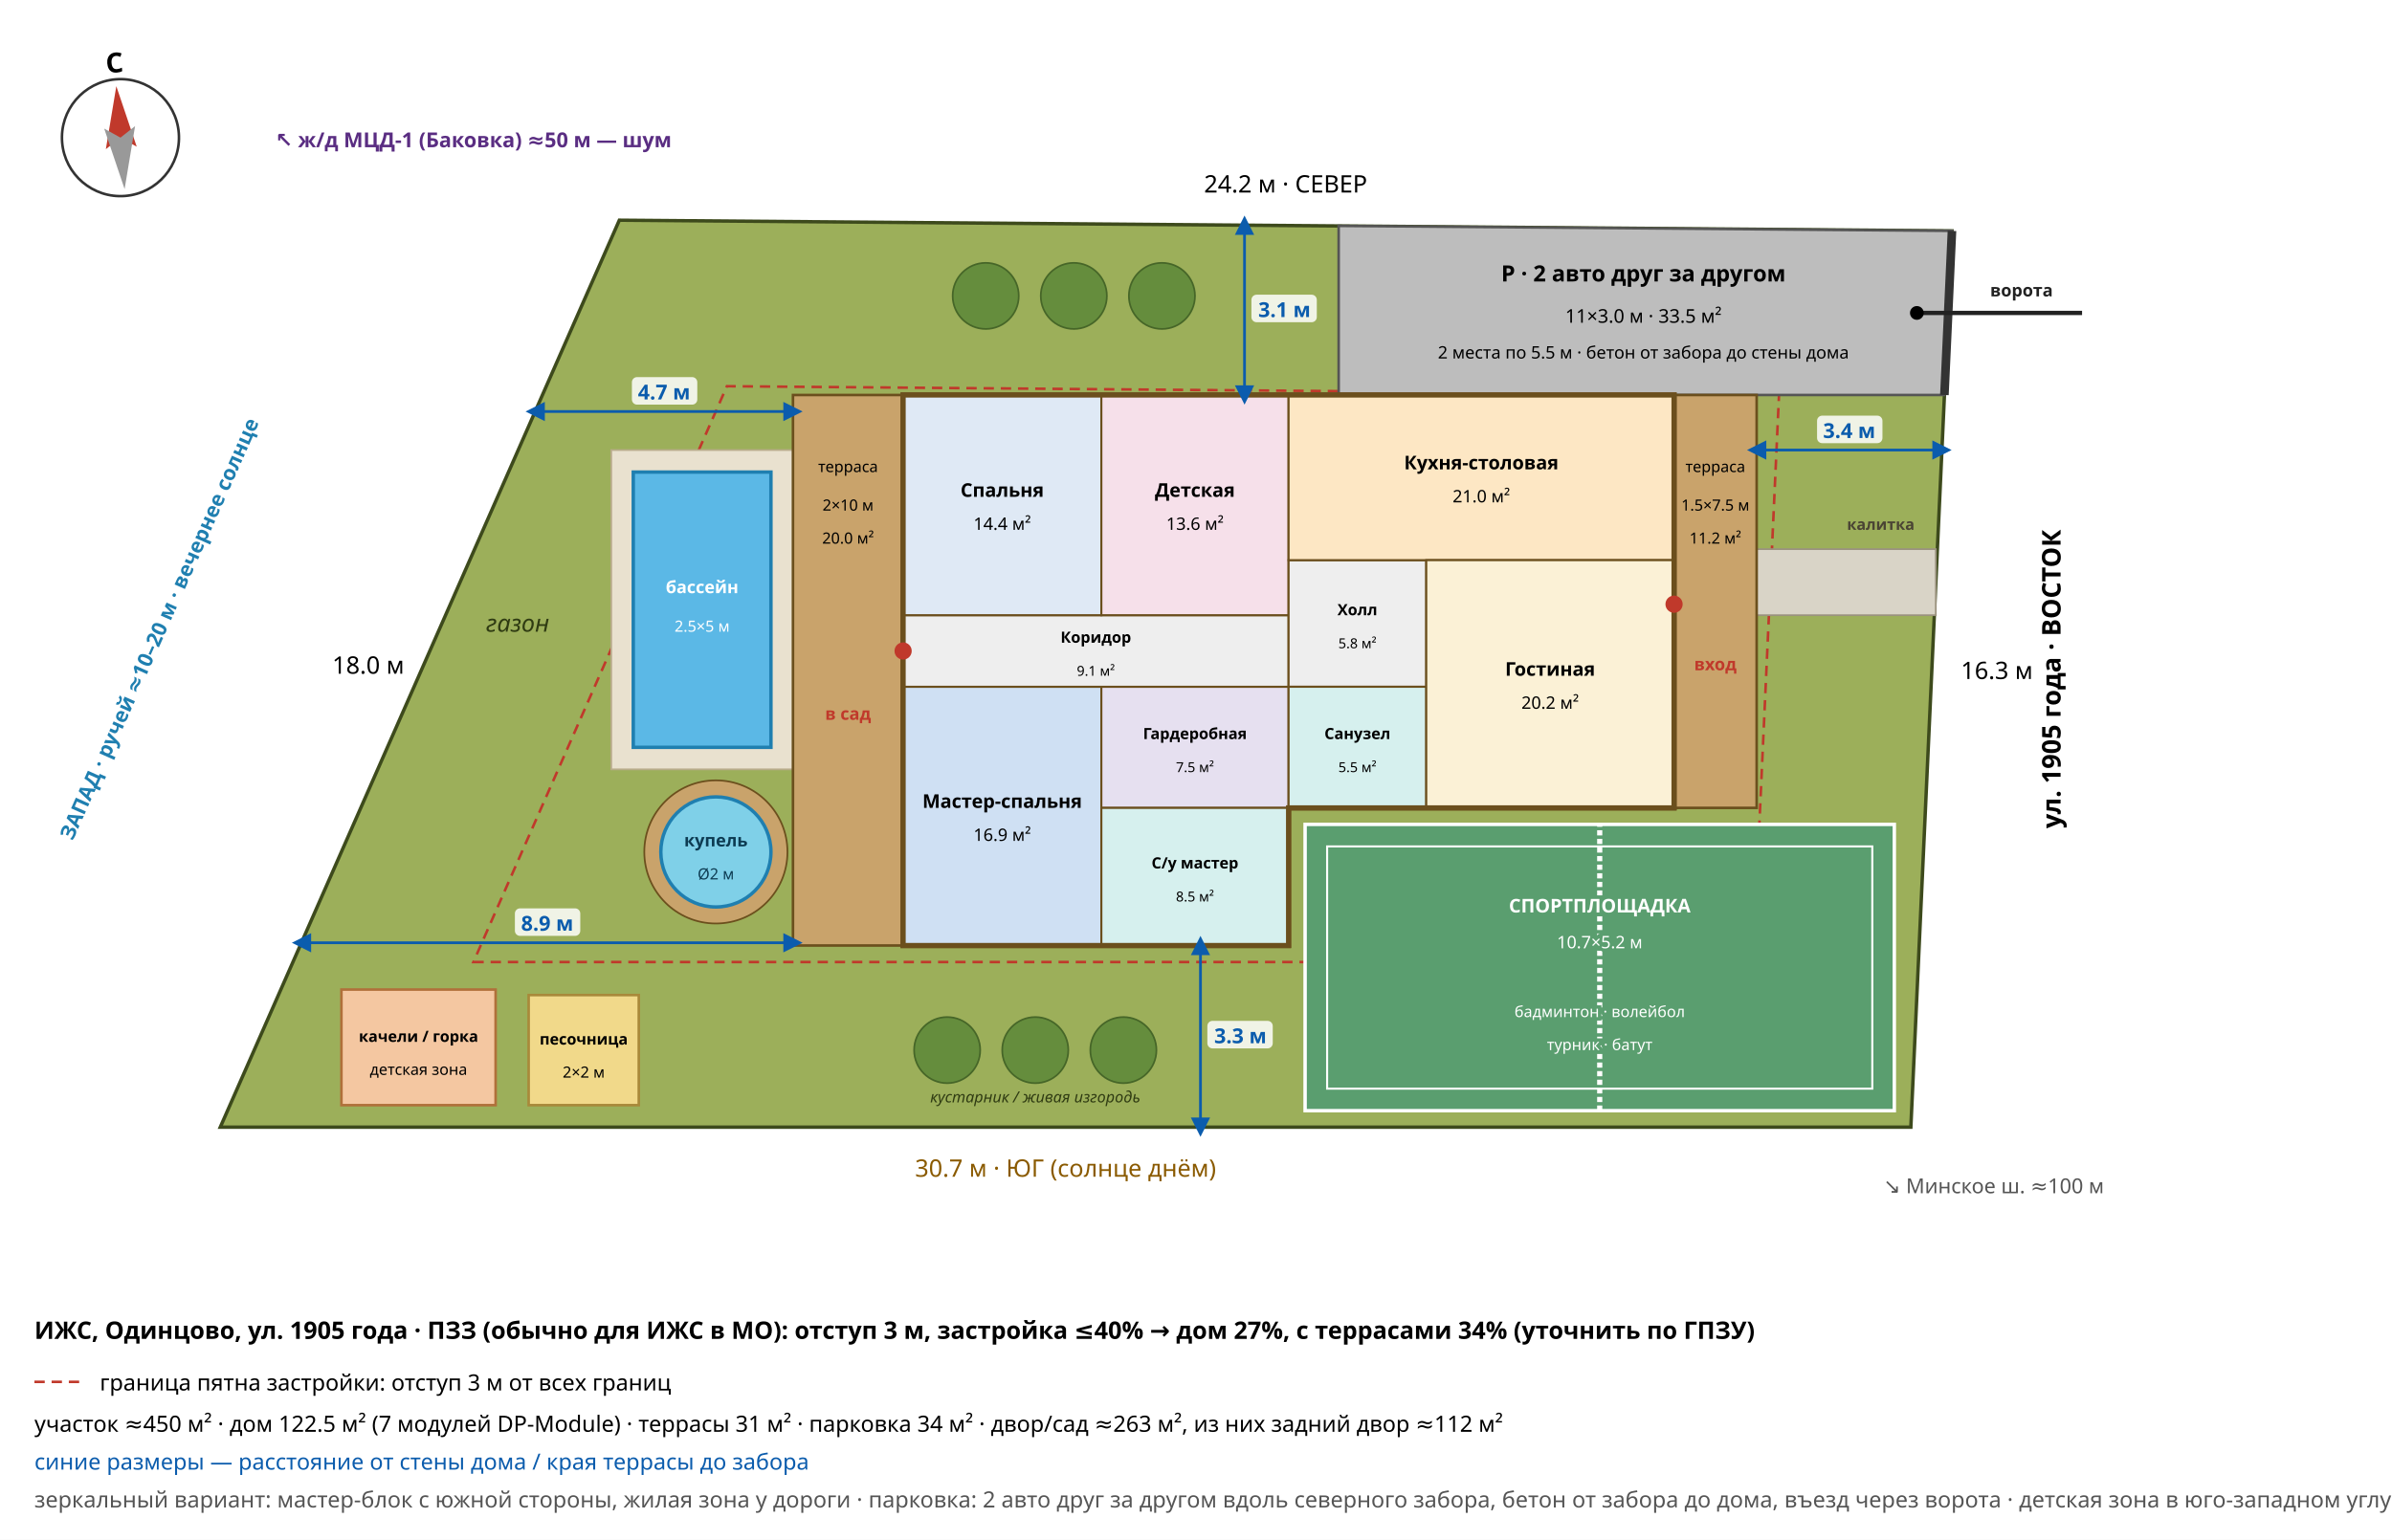
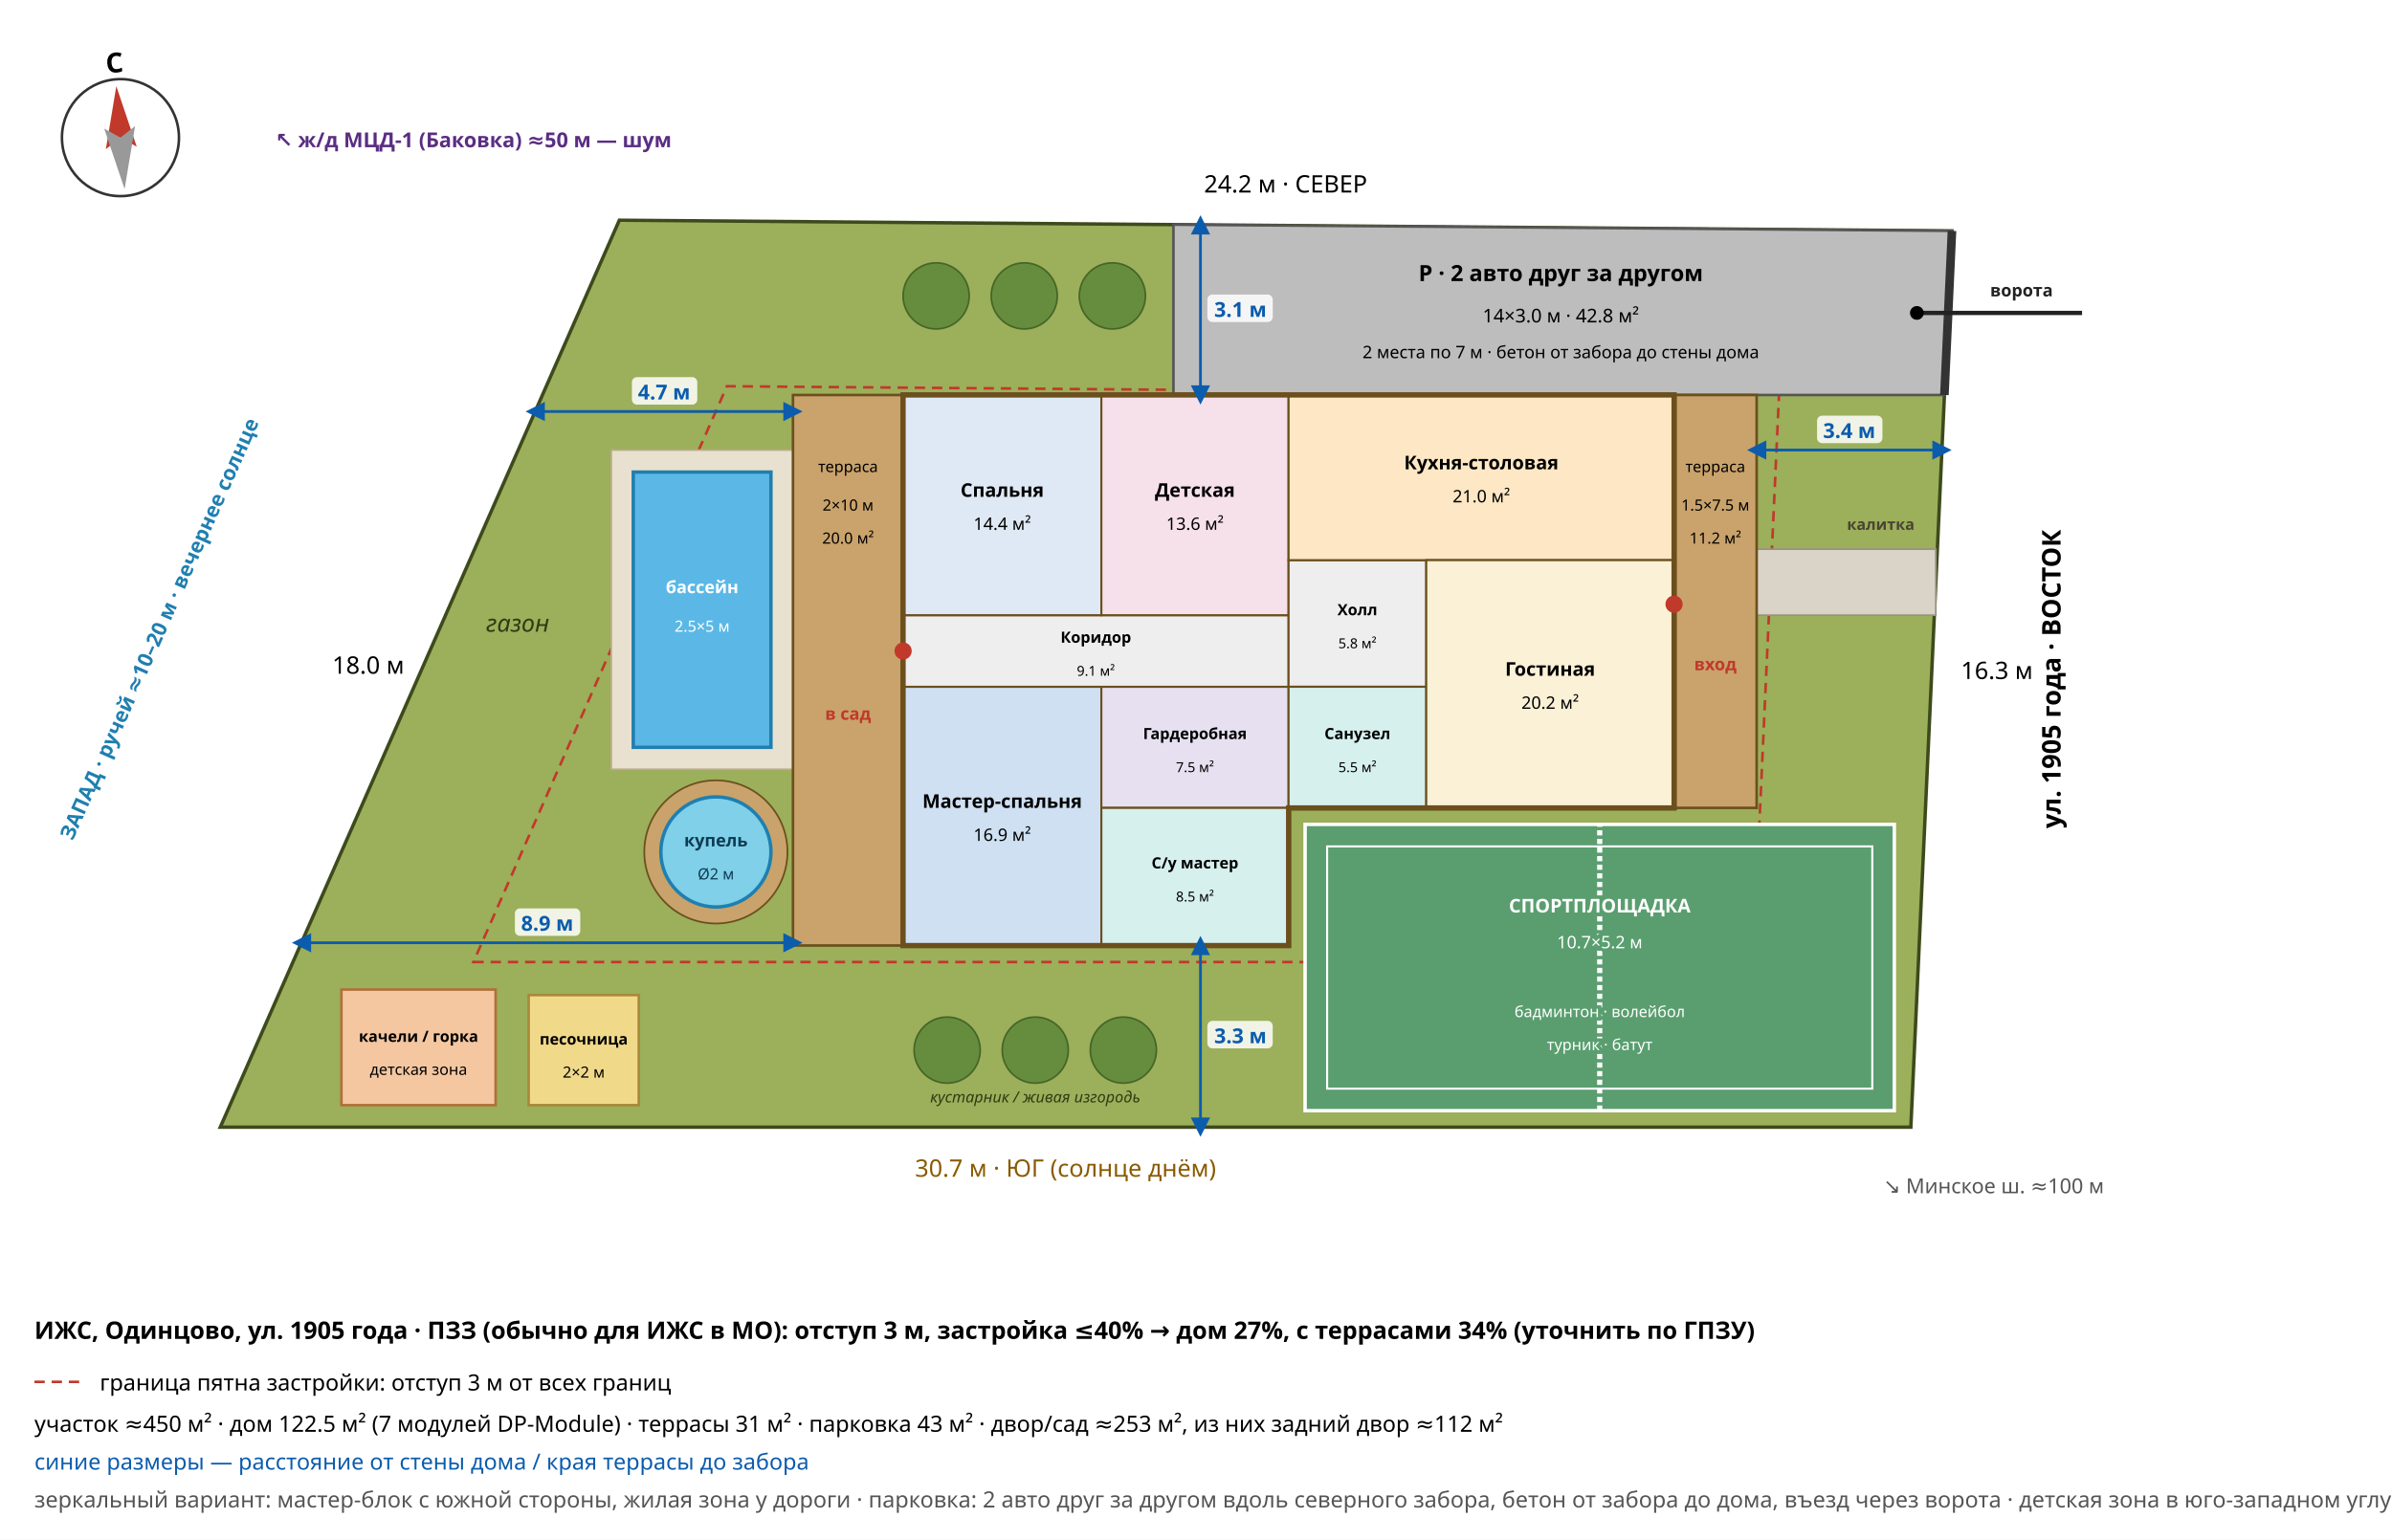
<svg xmlns="http://www.w3.org/2000/svg" width="1390" height="895" viewBox="0 0 1390 895">
  <rect width="100%" height="100%" fill="#fff" />
  <polygon points="128.0,655.2 1110.4,655.2 1134.3,134.2 359.9,128.0" fill="#9caf5a" stroke="#3d4a1c" stroke-width="2" />
  <polygon points="275.1,559.2 1018.7,559.2 1033.8,229.4 422.4,224.5" fill="none" stroke="#c0392b" stroke-width="1.5" stroke-dasharray="6 4" />
-   <polygon points="777.9,229.6 1129.9,229.6 1134.3,134.2 777.9,131.3" fill="#bdbdbd" stroke="#555" stroke-width="1.5" />
+   <polygon points="681.9,229.6 1129.9,229.6 1134.3,134.2 681.9,130.6" fill="#bdbdbd" stroke="#555" stroke-width="1.5" />
  <defs>
    <marker id="arr" viewBox="0 0 10 10" refX="5" refY="5" markerWidth="7" markerHeight="7" orient="auto-start-reverse">
      <path d="M0,0 L10,5 L0,10 z" fill="#0b5cad" />
    </marker>
  </defs>
  <polygon points="1020.8,357.6 1124.9,357.6 1124.9,319.2 1020.8,319.2" fill="#d9d4c7" stroke="#9a927e" stroke-width="1" />
  <text x="1092.9" y="308.0" font-size="9" text-anchor="middle" font-family="sans-serif" fill="#4a4434" font-weight="bold">калитка</text>
  <circle cx="550.4" cy="610.4" r="19.2" fill="#5f8a3a" stroke="#3d5e22" stroke-width="1" opacity="0.9" />
  <circle cx="601.6" cy="610.4" r="19.2" fill="#5f8a3a" stroke="#3d5e22" stroke-width="1" opacity="0.9" />
  <circle cx="652.8" cy="610.4" r="19.2" fill="#5f8a3a" stroke="#3d5e22" stroke-width="1" opacity="0.9" />
-   <circle cx="572.8" cy="172.0" r="19.2" fill="#5f8a3a" stroke="#3d5e22" stroke-width="1" opacity="0.9" />
-   <circle cx="624.0" cy="172.0" r="19.2" fill="#5f8a3a" stroke="#3d5e22" stroke-width="1" opacity="0.9" />
-   <circle cx="675.2" cy="172.0" r="19.2" fill="#5f8a3a" stroke="#3d5e22" stroke-width="1" opacity="0.9" />
+   <circle cx="544.0" cy="172.0" r="19.2" fill="#5f8a3a" stroke="#3d5e22" stroke-width="1" opacity="0.9" />
+   <circle cx="595.2" cy="172.0" r="19.2" fill="#5f8a3a" stroke="#3d5e22" stroke-width="1" opacity="0.9" />
+   <circle cx="646.4" cy="172.0" r="19.2" fill="#5f8a3a" stroke="#3d5e22" stroke-width="1" opacity="0.9" />
  <polygon points="758.4,645.6 1100.8,645.6 1100.8,479.2 758.4,479.2" fill="#5a9e6f" stroke="#ffffff" stroke-width="2" />
  <polygon points="771.2,632.8 1088.0,632.8 1088.0,492.0 771.2,492.0" fill="none" stroke="#ffffff" stroke-width="1.2" />
  <line x1="929.6" y1="645.6" x2="929.6" y2="479.2" stroke="#ffffff" stroke-width="3" stroke-dasharray="3 2" />
  <text x="929.6" y="530.4" font-size="11" text-anchor="middle" font-family="sans-serif" fill="#fff" font-weight="bold" stroke="#5a9e6f" stroke-width="4" paint-order="stroke">СПОРТПЛОЩАДКА</text>
  <text x="929.6" y="551.2" font-size="10" text-anchor="middle" font-family="sans-serif" fill="#fff" stroke="#5a9e6f" stroke-width="4" paint-order="stroke">10.7×5.2 м</text>
  <text x="929.6" y="591.2" font-size="9" text-anchor="middle" font-family="sans-serif" fill="#fff" stroke="#5a9e6f" stroke-width="4" paint-order="stroke">бадминтон · волейбол</text>
  <text x="929.6" y="610.4" font-size="9" text-anchor="middle" font-family="sans-serif" fill="#fff" stroke="#5a9e6f" stroke-width="4" paint-order="stroke">турник · батут</text>
  <polygon points="355.2,447.2 460.8,447.2 460.8,261.6 355.2,261.6" fill="#e9e1cf" stroke="#b8ab8a" stroke-width="1" />
  <polygon points="368.0,434.4 448.0,434.4 448.0,274.4 368.0,274.4" fill="#5bb8e6" stroke="#1f7fb0" stroke-width="2" />
  <text x="408.0" y="344.8" font-size="10" text-anchor="middle" font-family="sans-serif" fill="#fff" font-weight="bold">бассейн</text>
  <text x="408.0" y="367.2" font-size="9" text-anchor="middle" font-family="sans-serif" fill="#fff">2.5×5 м</text>
  <circle cx="416.0" cy="495.2" r="41.6" fill="#c9a36b" stroke="#6b4f1d" stroke-width="1" />
  <circle cx="416.0" cy="495.2" r="32.0" fill="#7fd0e8" stroke="#1f7fb0" stroke-width="2" />
  <text x="416.0" y="492.0" font-size="10" text-anchor="middle" font-family="sans-serif" font-weight="bold" fill="#0d3b52">купель</text>
  <text x="416.0" y="511.2" font-size="9" text-anchor="middle" font-family="sans-serif" fill="#0d3b52">Ø2 м</text>
  <polygon points="307.2,642.4 371.2,642.4 371.2,578.4 307.2,578.4" fill="#f1d98a" stroke="#a8893a" stroke-width="1.5" />
  <text x="339.2" y="607.2" font-size="9" text-anchor="middle" font-family="sans-serif" font-weight="bold">песочница</text>
  <text x="339.2" y="626.4" font-size="9" text-anchor="middle" font-family="sans-serif">2×2 м</text>
  <polygon points="198.4,642.4 288.0,642.4 288.0,575.2 198.4,575.2" fill="#f4c7a1" stroke="#b0703a" stroke-width="1.5" />
  <text x="243.2" y="605.6" font-size="9" text-anchor="middle" font-family="sans-serif" font-weight="bold">качели / горка</text>
  <text x="243.2" y="624.8" font-size="9" text-anchor="middle" font-family="sans-serif">детская зона</text>
  <polygon points="972.8,469.6 1020.8,469.6 1020.8,229.6 972.8,229.6" fill="#c9a36b" stroke="#6b4f1d" stroke-width="1.5" />
  <text x="996.8" y="274.4" font-size="9" text-anchor="middle" font-family="sans-serif">терраса</text>
  <text x="996.8" y="296.8" font-size="9" text-anchor="middle" font-family="sans-serif">1.5×7.5 м</text>
  <text x="996.8" y="316.0" font-size="9" text-anchor="middle" font-family="sans-serif">11.2 м²</text>
  <polygon points="460.8,549.6 524.8,549.6 524.8,229.6 460.8,229.6" fill="#c9a36b" stroke="#6b4f1d" stroke-width="1.5" />
  <text x="492.8" y="274.4" font-size="9" text-anchor="middle" font-family="sans-serif">терраса</text>
  <text x="492.8" y="296.8" font-size="9" text-anchor="middle" font-family="sans-serif">2×10 м</text>
  <text x="492.8" y="316.0" font-size="9" text-anchor="middle" font-family="sans-serif">20.0 м²</text>
  <polygon points="524.8,549.6 748.8,549.6 748.8,469.6 972.8,469.6 972.8,229.6 524.8,229.6" fill="#f3e6c8" stroke="#6b4f1d" stroke-width="3" />
  <polygon points="524.8,549.6 640.0,549.6 640.0,399.2 524.8,399.2" fill="#cfe0f3" stroke="#6b4f1d" stroke-width="1.2" />
  <polygon points="640.0,469.6 748.8,469.6 748.8,399.2 640.0,399.2" fill="#e6e0f0" stroke="#6b4f1d" stroke-width="1.2" />
  <polygon points="640.0,549.6 748.8,549.6 748.8,469.6 640.0,469.6" fill="#d6f0ee" stroke="#6b4f1d" stroke-width="1.2" />
  <polygon points="524.8,399.2 748.8,399.2 748.8,357.6 524.8,357.6" fill="#eeeeee" stroke="#6b4f1d" stroke-width="1.2" />
  <polygon points="524.8,357.6 640.0,357.6 640.0,229.6 524.8,229.6" fill="#dfe9f5" stroke="#6b4f1d" stroke-width="1.2" />
  <polygon points="640.0,357.6 748.8,357.6 748.8,229.6 640.0,229.6" fill="#f6e0ea" stroke="#6b4f1d" stroke-width="1.2" />
  <polygon points="748.8,399.2 828.8,399.2 828.8,325.6 748.8,325.6" fill="#eeeeee" stroke="#6b4f1d" stroke-width="1.2" />
  <polygon points="748.8,469.6 828.8,469.6 828.8,399.2 748.8,399.2" fill="#d6f0ee" stroke="#6b4f1d" stroke-width="1.2" />
  <polygon points="748.8,325.6 972.8,325.6 972.8,229.6 748.8,229.6" fill="#fde7c4" stroke="#6b4f1d" stroke-width="1.2" />
  <polygon points="828.8,469.6 972.8,469.6 972.8,325.6 828.8,325.6" fill="#fbf1d6" stroke="#6b4f1d" stroke-width="1.2" />
  <polygon points="524.8,549.6 748.8,549.6 748.8,469.6 972.8,469.6 972.8,229.6 524.8,229.6" fill="none" stroke="#6b4f1d" stroke-width="3" />
  <text x="582.4" y="469.6" font-size="11" text-anchor="middle" font-family="sans-serif" font-weight="bold">Мастер-спальня</text>
  <text x="582.4" y="488.8" font-size="10" text-anchor="middle" font-family="sans-serif">16.9 м²</text>
  <text x="694.4" y="429.6" font-size="9" text-anchor="middle" font-family="sans-serif" font-weight="bold">Гардеробная</text>
  <text x="694.4" y="448.8" font-size="8" text-anchor="middle" font-family="sans-serif">7.5 м²</text>
  <text x="694.4" y="504.8" font-size="9" text-anchor="middle" font-family="sans-serif" font-weight="bold">С/у мастер</text>
  <text x="694.4" y="524.0" font-size="8" text-anchor="middle" font-family="sans-serif">8.5 м²</text>
  <text x="636.8" y="373.6" font-size="9" text-anchor="middle" font-family="sans-serif" font-weight="bold">Коридор</text>
  <text x="636.8" y="392.8" font-size="8" text-anchor="middle" font-family="sans-serif">9.1 м²</text>
  <text x="582.4" y="288.8" font-size="11" text-anchor="middle" font-family="sans-serif" font-weight="bold">Спальня</text>
  <text x="582.4" y="308.0" font-size="10" text-anchor="middle" font-family="sans-serif">14.4 м²</text>
  <text x="694.4" y="288.8" font-size="11" text-anchor="middle" font-family="sans-serif" font-weight="bold">Детская</text>
  <text x="694.4" y="308.0" font-size="10" text-anchor="middle" font-family="sans-serif">13.6 м²</text>
  <text x="788.8" y="357.6" font-size="9" text-anchor="middle" font-family="sans-serif" font-weight="bold">Холл</text>
  <text x="788.8" y="376.8" font-size="8" text-anchor="middle" font-family="sans-serif">5.8 м²</text>
  <text x="788.8" y="429.6" font-size="9" text-anchor="middle" font-family="sans-serif" font-weight="bold">Санузел</text>
  <text x="788.8" y="448.8" font-size="8" text-anchor="middle" font-family="sans-serif">5.5 м²</text>
  <text x="860.8" y="272.8" font-size="11" text-anchor="middle" font-family="sans-serif" font-weight="bold">Кухня-столовая</text>
  <text x="860.8" y="292.0" font-size="10" text-anchor="middle" font-family="sans-serif">21.0 м²</text>
  <text x="900.8" y="392.8" font-size="11" text-anchor="middle" font-family="sans-serif" font-weight="bold">Гостиная</text>
  <text x="900.8" y="412.0" font-size="10" text-anchor="middle" font-family="sans-serif">20.2 м²</text>
  <circle cx="972.8" cy="351.2" r="5" fill="#c0392b" />
  <text x="996.8" y="389.6" font-size="10" text-anchor="middle" font-family="sans-serif" fill="#c0392b" font-weight="bold">вход</text>
  <circle cx="524.8" cy="378.4" r="5" fill="#c0392b" />
  <text x="492.8" y="418.4" font-size="10" text-anchor="middle" font-family="sans-serif" fill="#c0392b" font-weight="bold">в сад</text>
  <line x1="460.8" y1="548.0" x2="175.2" y2="548.0" stroke="#0b5cad" stroke-width="1.6" marker-start="url(#arr)" marker-end="url(#arr)" />
  <rect x="299.2" y="528.0" width="38" height="16" rx="3" fill="#fff" opacity="0.85" />
  <text x="318.0" y="541.0" font-size="12" font-weight="bold" fill="#0b5cad" text-anchor="middle" font-family="sans-serif">8.9 м</text>
  <line x1="460.8" y1="239.2" x2="311.0" y2="239.2" stroke="#0b5cad" stroke-width="1.6" marker-start="url(#arr)" marker-end="url(#arr)" />
  <rect x="367.2" y="219.2" width="38" height="16" rx="3" fill="#fff" opacity="0.85" />
  <text x="385.9" y="232.2" font-size="12" font-weight="bold" fill="#0b5cad" text-anchor="middle" font-family="sans-serif">4.7 м</text>
  <line x1="697.6" y1="549.6" x2="697.6" y2="655.2" stroke="#0b5cad" stroke-width="1.6" marker-start="url(#arr)" marker-end="url(#arr)" />
  <rect x="701.6" y="593.4" width="38" height="16" rx="3" fill="#fff" opacity="0.85" />
  <text x="705.6" y="606.4" font-size="12" font-weight="bold" fill="#0b5cad" font-family="sans-serif">3.3 м</text>
-   <line x1="723.2" y1="229.6" x2="723.2" y2="130.9" stroke="#0b5cad" stroke-width="1.6" marker-start="url(#arr)" marker-end="url(#arr)" />
-   <rect x="727.2" y="171.3" width="38" height="16" rx="3" fill="#fff" opacity="0.85" />
-   <text x="731.2" y="184.3" font-size="12" font-weight="bold" fill="#0b5cad" font-family="sans-serif">3.1 м</text>
+   <line x1="697.6" y1="229.6" x2="697.6" y2="130.7" stroke="#0b5cad" stroke-width="1.6" marker-start="url(#arr)" marker-end="url(#arr)" />
+   <rect x="701.6" y="171.2" width="38" height="16" rx="3" fill="#fff" opacity="0.85" />
+   <text x="705.6" y="184.2" font-size="12" font-weight="bold" fill="#0b5cad" font-family="sans-serif">3.1 м</text>
  <line x1="1020.8" y1="261.6" x2="1128.5" y2="261.6" stroke="#0b5cad" stroke-width="1.6" marker-start="url(#arr)" marker-end="url(#arr)" />
  <rect x="1055.9" y="241.6" width="38" height="16" rx="3" fill="#fff" opacity="0.85" />
  <text x="1074.6" y="254.6" font-size="12" font-weight="bold" fill="#0b5cad" text-anchor="middle" font-family="sans-serif">3.4 м</text>
-   <text x="955.0" y="163.6" font-size="13" text-anchor="middle" font-family="sans-serif" font-weight="bold">P · 2 авто друг за другом</text>
-   <text x="955.0" y="187.6" font-size="11" text-anchor="middle" font-family="sans-serif">11×3.0 м · 33.5 м²</text>
-   <text x="955.0" y="208.4" font-size="10" text-anchor="middle" font-family="sans-serif">2 места по 5.5 м · бетон от забора до стены дома</text>
+   <text x="907.0" y="163.4" font-size="13" text-anchor="middle" font-family="sans-serif" font-weight="bold">P · 2 авто друг за другом</text>
+   <text x="907.0" y="187.4" font-size="11" text-anchor="middle" font-family="sans-serif">14×3.0 м · 42.8 м²</text>
+   <text x="907.0" y="208.2" font-size="10" text-anchor="middle" font-family="sans-serif">2 места по 7 м · бетон от забора до стены дома</text>
  <text x="619.2" y="684.0" font-size="14" text-anchor="middle" font-family="sans-serif" fill="#8a5a00">30.7 м · ЮГ (солнце днём)</text>
  <text x="747.1" y="111.9" font-size="14" text-anchor="middle" font-family="sans-serif">24.2 м · СЕВЕР</text>
  <text x="214.0" y="391.6" font-size="14" text-anchor="middle" font-family="sans-serif">18.0 м</text>
  <text x="1160.4" y="394.7" font-size="14" text-anchor="middle" font-family="sans-serif">16.3 м</text>
  <text x="1197.4" y="394.7" font-size="15" font-weight="bold" text-anchor="middle" font-family="sans-serif" transform="rotate(-90 1197.4 394.7)">ул. 1905 года · ВОСТОК</text>
  <line x1="1129.9" y1="229.6" x2="1134.3" y2="134.2" stroke="#333" stroke-width="5" />
  <line x1="1209.9" y1="181.9" x2="1113.9" y2="181.9" stroke="#222" stroke-width="2.5" />
  <circle cx="1113.9" cy="181.9" r="4" />
  <text x="1174.7" y="172.3" font-size="10" text-anchor="middle" font-family="sans-serif" fill="#222" font-weight="bold">ворота</text>
  <text x="300.8" y="367.2" font-size="14" text-anchor="middle" font-family="sans-serif" fill="#2f3b12" font-style="italic">газон</text>
  <text x="601.6" y="640.8" font-size="9" text-anchor="middle" font-family="sans-serif" fill="#2f3b12" font-style="italic">кустарник / живая изгородь</text>
  <g transform="rotate(-4.6 70 80)">
    <circle cx="70" cy="80" r="34" fill="#fff" stroke="#333" stroke-width="1.5" />
    <path d="M70,50 L79,86 L70,80 L61,86 z" fill="#c0392b" />
    <path d="M70,110 L79,74 L70,80 L61,74 z" fill="#999" />
    <text x="70" y="42" font-size="16" font-weight="bold" text-anchor="middle" font-family="sans-serif">С</text>
  </g>
  <text x="160.0" y="85.6" font-size="12" fill="#5a2d82" font-weight="bold" font-family="sans-serif">↖ ж/д МЦД-1 (Баковка) ≈50 м — шум</text>
  <text x="96.4" y="367.2" font-size="12" fill="#1f7fb0" font-weight="bold" text-anchor="middle" font-family="sans-serif" transform="rotate(-66 96.4 367.2)">ЗАПАД · ручей ≈10–20 м · вечернее солнце</text>
  <text x="1094.4" y="693.6" font-size="12" fill="#555" font-family="sans-serif">↘ Минское ш. ≈100 м</text>
  <rect x="20" y="796.24" width="28" height="0" stroke="#c0392b" stroke-dasharray="6 4" stroke-width="1.5" />
  <line x1="20" y1="803.24" x2="50" y2="803.24" stroke="#c0392b" stroke-dasharray="6 4" stroke-width="1.5" />
  <text x="58" y="808.24" font-size="13" font-family="sans-serif">граница пятна застройки: отступ 3 м от всех границ</text>
-   <text x="20" y="832.24" font-size="13" font-family="sans-serif">участок ≈450 м² · дом 122.5 м² (7 модулей DP-Module) · террасы 31 м² · парковка 34 м² · двор/сад ≈263 м², из них задний двор ≈112 м²</text>
+   <text x="20" y="832.24" font-size="13" font-family="sans-serif">участок ≈450 м² · дом 122.5 м² (7 модулей DP-Module) · террасы 31 м² · парковка 43 м² · двор/сад ≈253 м², из них задний двор ≈112 м²</text>
  <text x="20" y="778.24" font-size="14" font-weight="bold" font-family="sans-serif">ИЖС, Одинцово, ул. 1905 года · ПЗЗ (обычно для ИЖС в МО): отступ 3 м, застройка ≤40% → дом 27%, с террасами 34% (уточнить по ГПЗУ)</text>
  <text x="20" y="854.24" font-size="13" fill="#0b5cad" font-family="sans-serif">синие размеры — расстояние от стены дома / края террасы до забора</text>
  <text x="20" y="876.24" font-size="13" fill="#555" font-family="sans-serif">зеркальный вариант: мастер-блок с южной стороны, жилая зона у дороги · парковка: 2 авто друг за другом вдоль северного забора, бетон от забора до дома, въезд через ворота · детская зона в юго-западном углу</text>
</svg>
